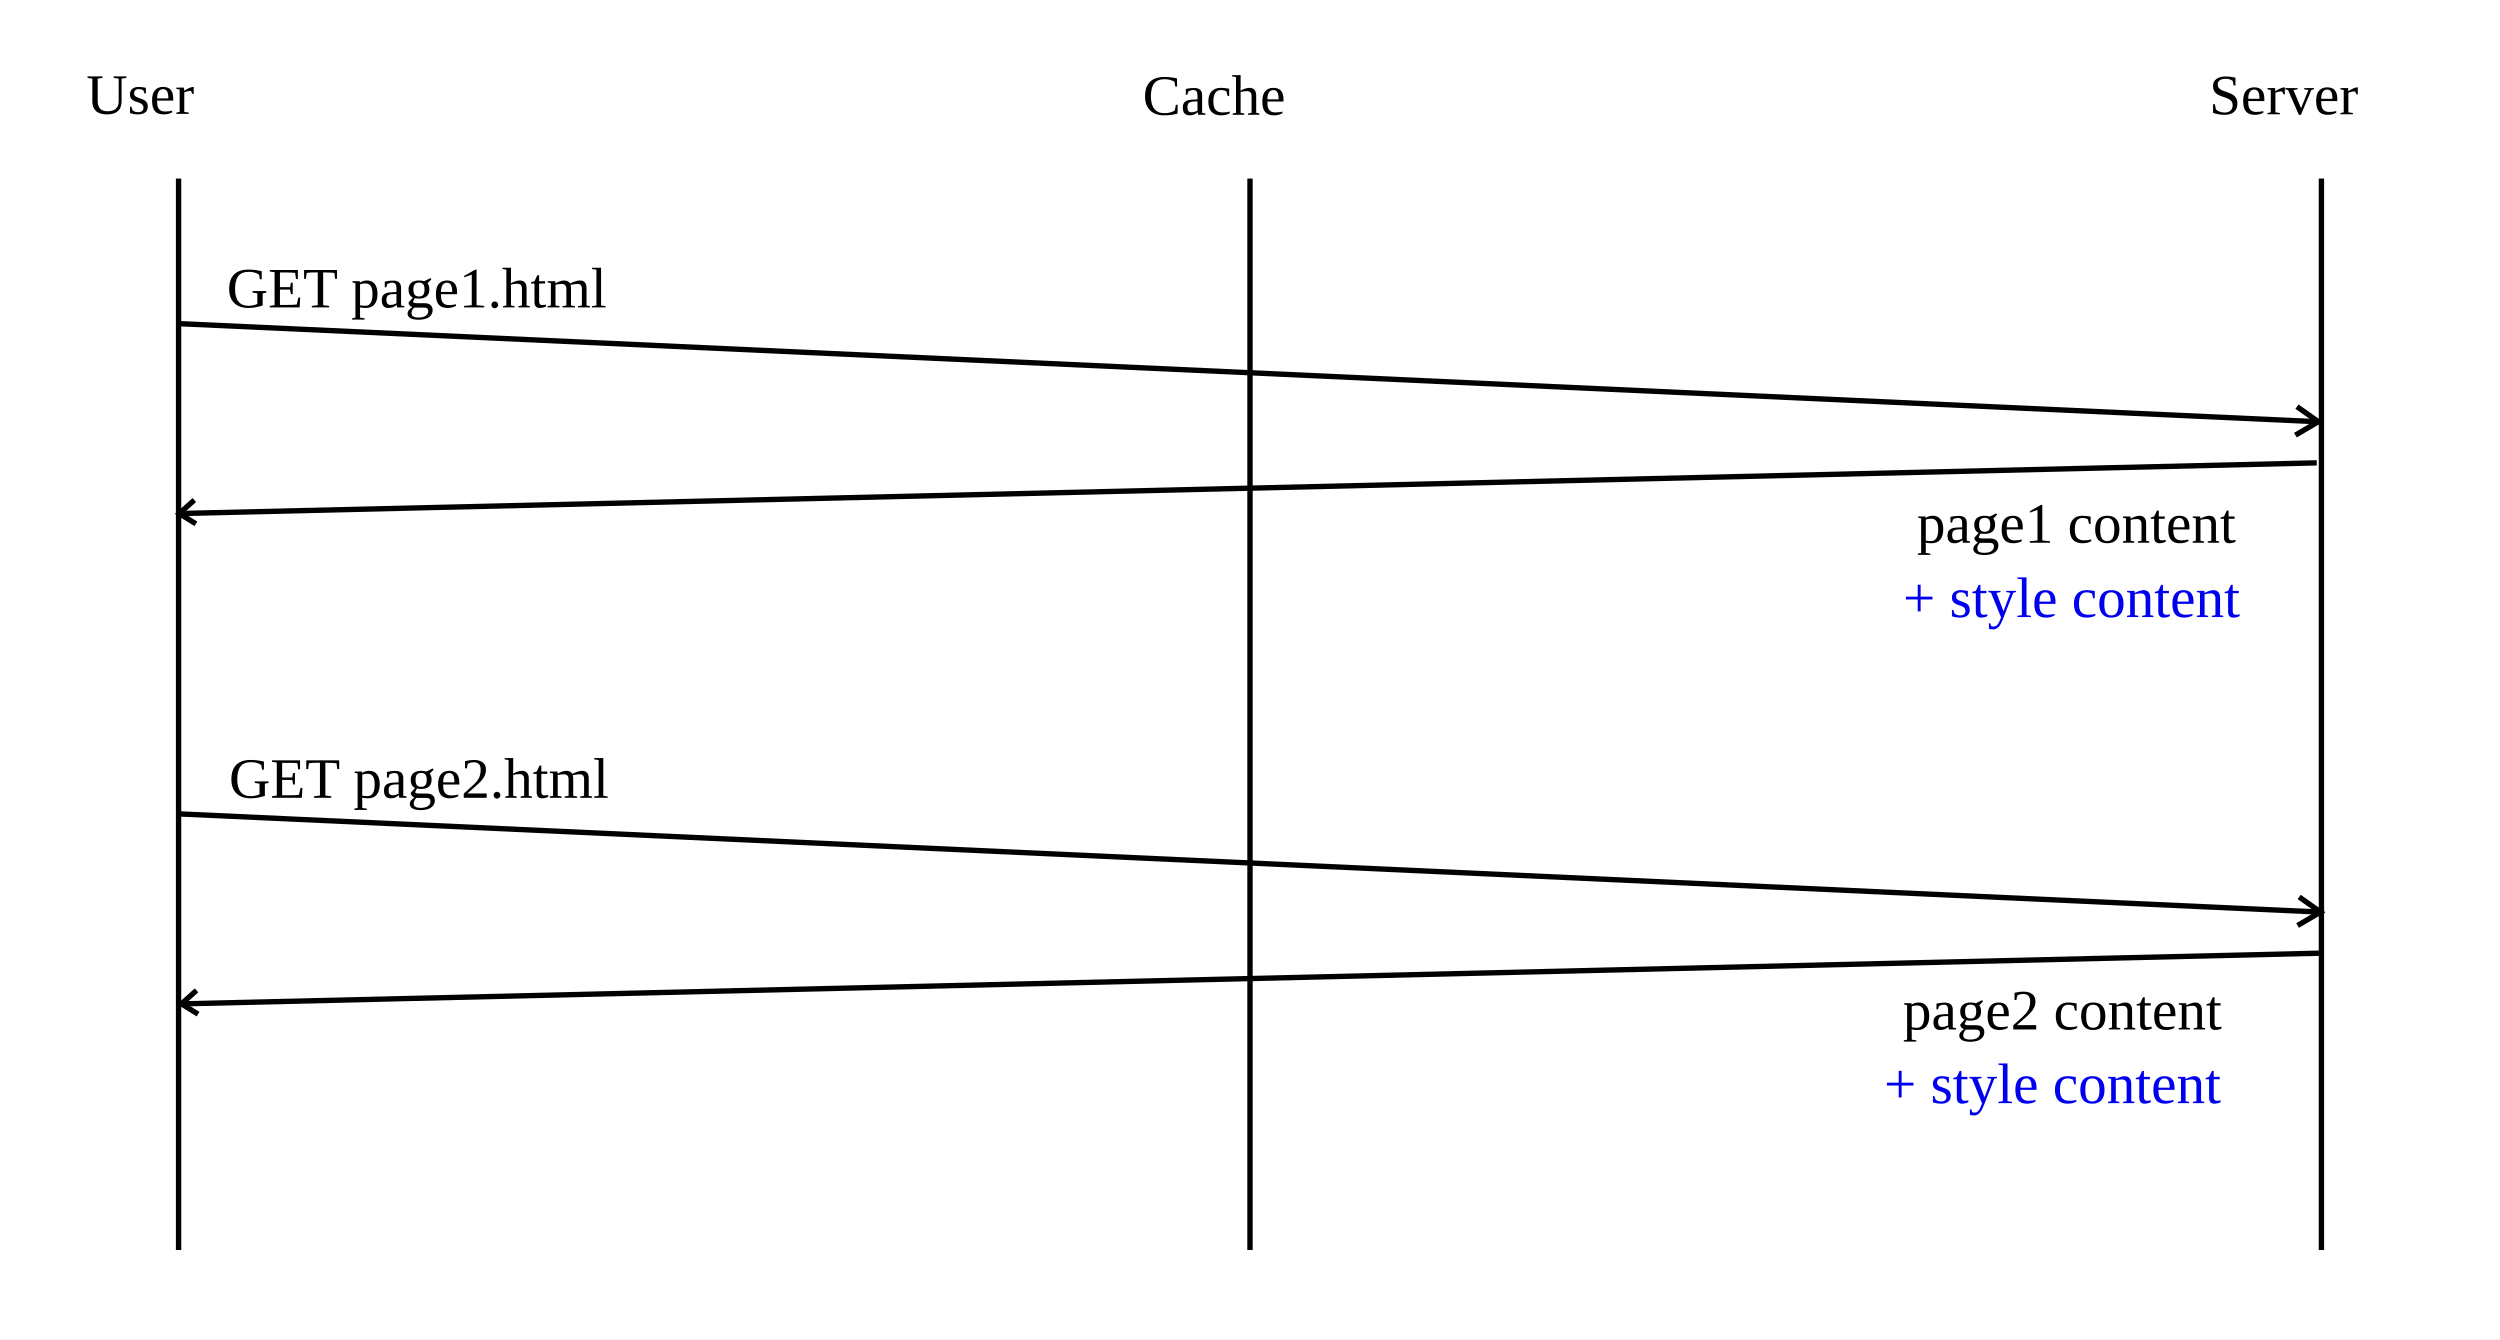
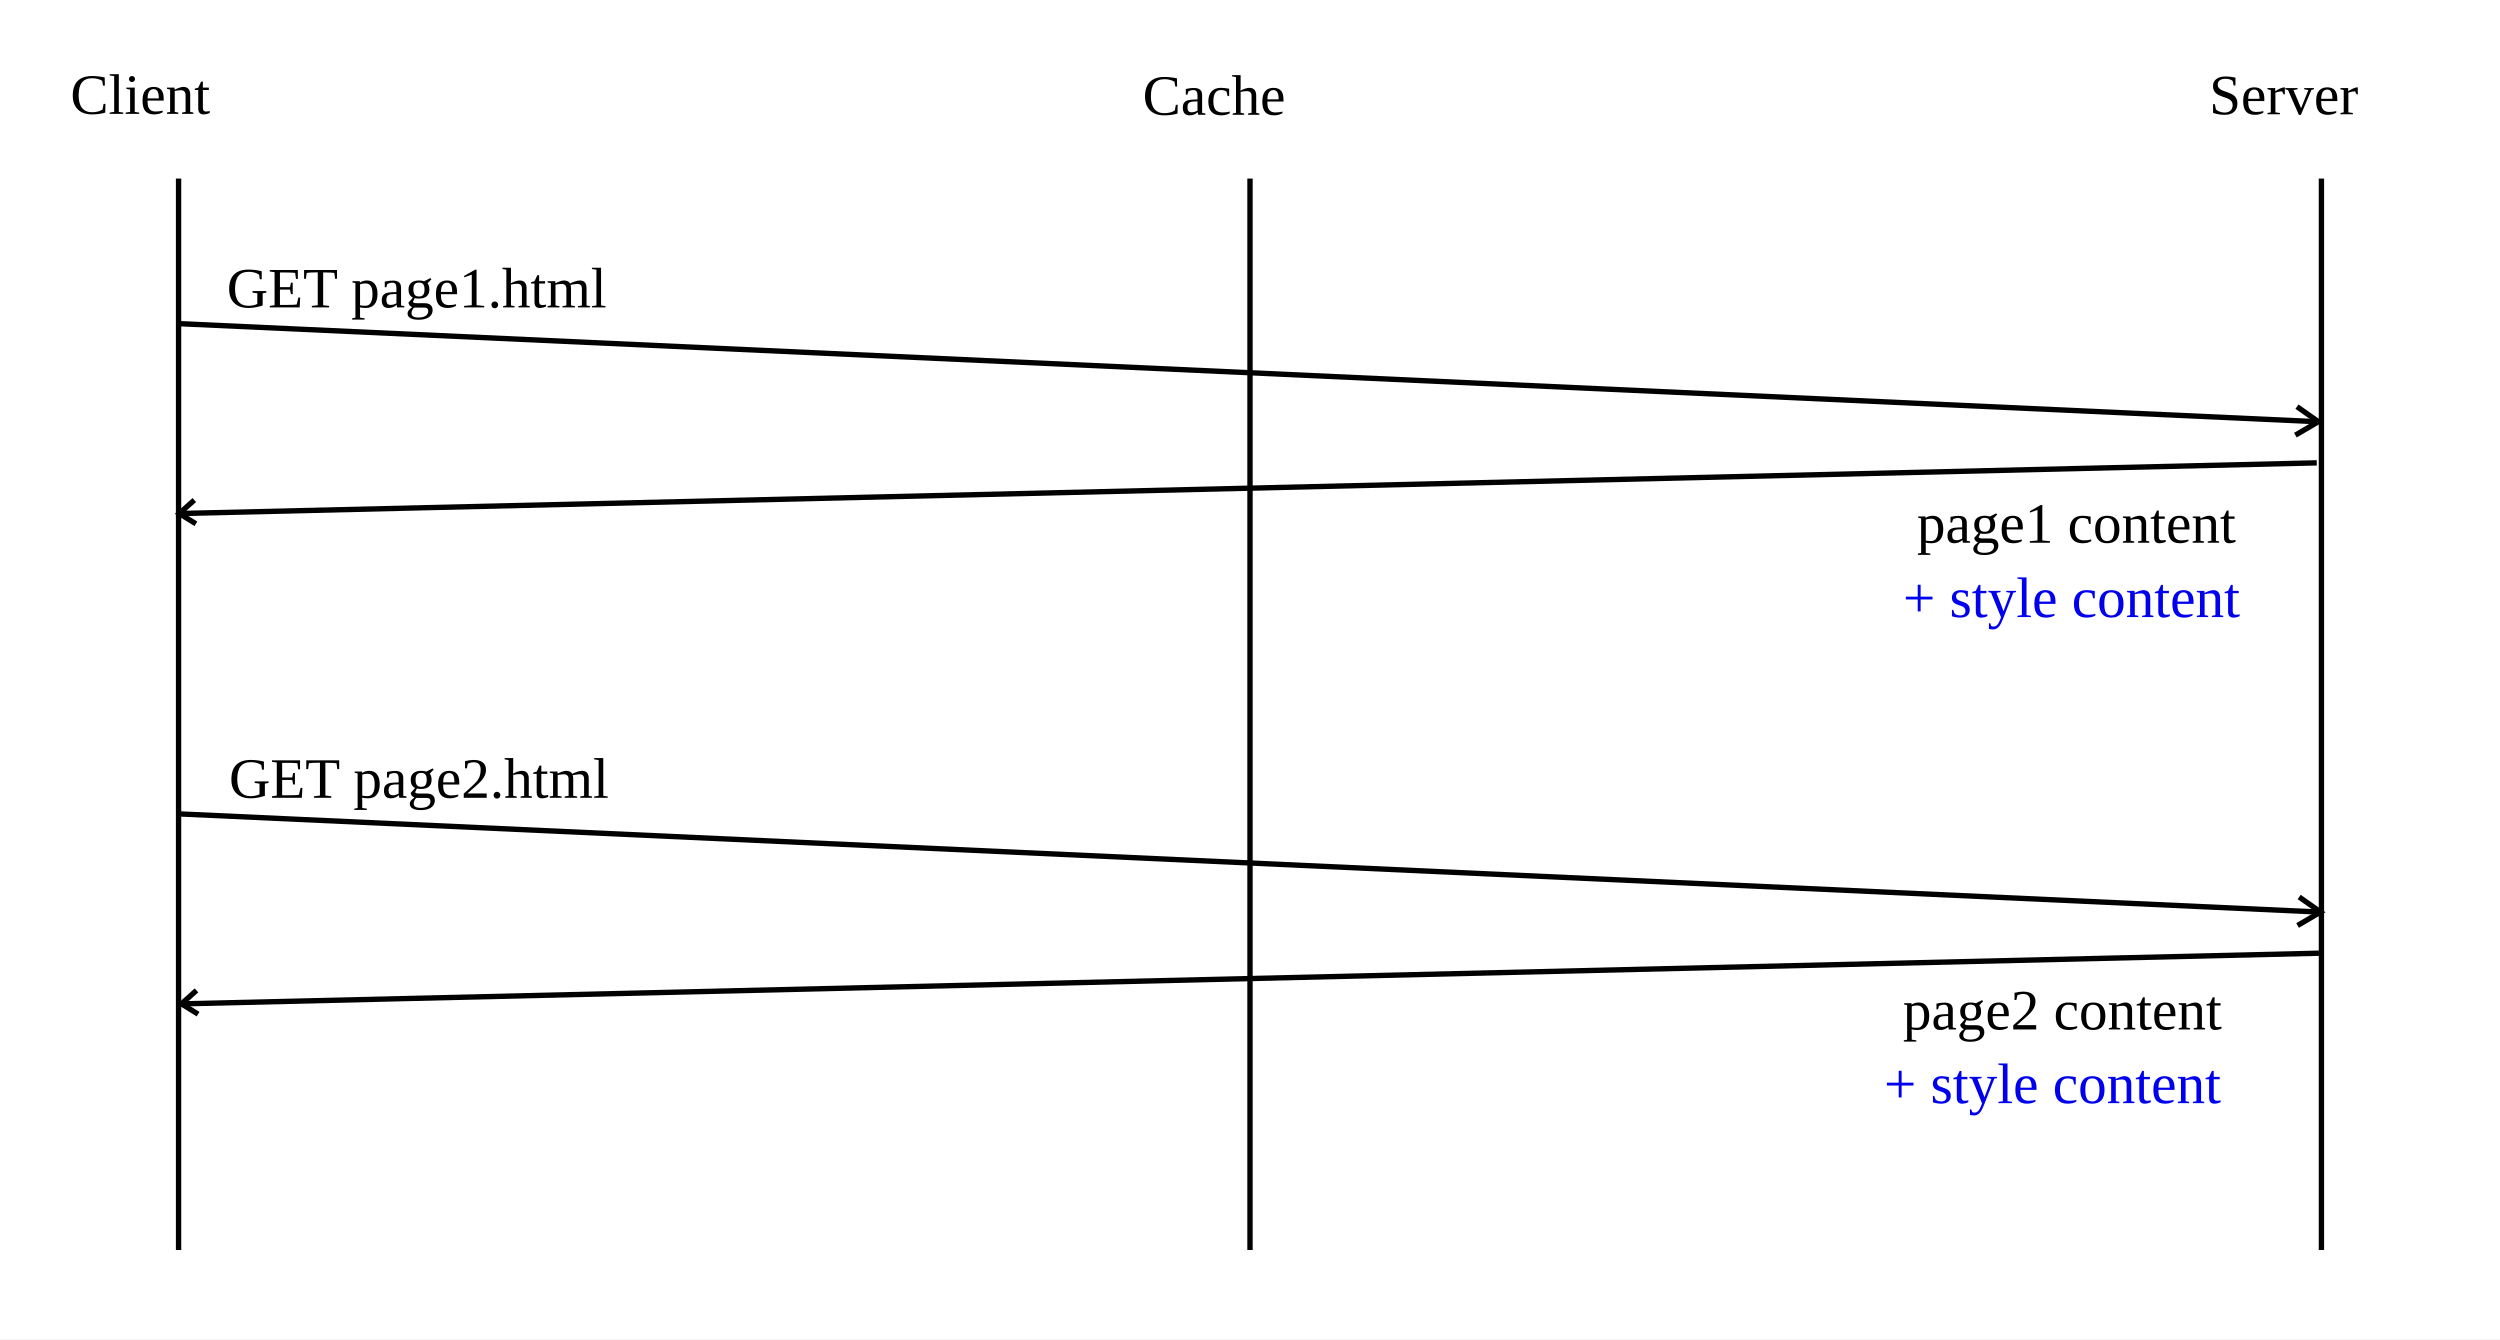
<svg xmlns="http://www.w3.org/2000/svg" width="700" height="375" viewBox="0 0 700 375" version="1.1" id="svg1">
  <defs id="defs1" />
  <g id="layer1" transform="translate(-50,-50)">
    <rect style="fill:#ffffff;stroke-width:1.066" id="rect2" width="700" height="375" x="50" y="50" ry="5.995058e-14" />
    <path style="fill:none;stroke:#000000;stroke-width:1.5;stroke-dasharray:none;stroke-dashoffset:0" d="M 100,100 V 400" id="path1" />
    <path style="fill:none;stroke:#000000;stroke-width:1.5;stroke-dasharray:none;stroke-dashoffset:0" d="M 700,100 V 400" id="path1-1" />
    <path style="fill:none;stroke:#000000;stroke-width:1.5;stroke-dasharray:none;stroke-dashoffset:0" d="M 400,100 V 400" id="path1-5" />
    <text xml:space="preserve" style="font-size:16px;text-align:center;writing-mode:lr-tb;direction:ltr;text-anchor:middle;fill:#000000;fill-opacity:1;stroke:none;stroke-width:1;stroke-dasharray:none;stroke-dashoffset:0" x="99.273" y="81.879" id="text1-6">
-       <tspan x="99.273" y="81.879" id="tspan3-3">User</tspan>
+       <tspan x="99.273" y="81.879" id="tspan3-3">Client</tspan>
    </text>
    <text xml:space="preserve" style="font-size:16px;text-align:center;writing-mode:lr-tb;direction:ltr;text-anchor:middle;fill:#000000;fill-opacity:1;stroke:none;stroke-width:1;stroke-dasharray:none;stroke-dashoffset:0" x="399.941" y="82.141" id="text4">
      <tspan id="tspan4" x="399.941" y="82.141">Cache</tspan>
    </text>
    <text xml:space="preserve" style="font-size:16px;text-align:center;writing-mode:lr-tb;direction:ltr;text-anchor:middle;fill:#000000;fill-opacity:1;stroke:none;stroke-width:1;stroke-dasharray:none;stroke-dashoffset:0" x="699.445" y="82" id="text5">
      <tspan id="tspan5" x="699.445" y="82">Server</tspan>
    </text>
    <path style="fill:none;fill-opacity:1;stroke:#000000;stroke-width:1.5;stroke-dasharray:none;stroke-dashoffset:0;stroke-opacity:1" d="M 99.307,140.587 698.693,168.073" id="path5" />
    <path style="fill:none;fill-opacity:1;stroke:#000000;stroke-width:1.5;stroke-dasharray:none;stroke-dashoffset:0;stroke-opacity:1" d="m 692.708,171.842 6.428,-3.768 -5.985,-4.212" id="path6" />
    <path style="fill:none;fill-opacity:1;stroke:#000000;stroke-width:1.5;stroke-dasharray:none;stroke-dashoffset:0;stroke-opacity:1" d="M 698.693,179.6 100.193,193.787" id="path7" />
    <path style="fill:none;fill-opacity:1;stroke:#000000;stroke-width:1.5;stroke-dasharray:none;stroke-dashoffset:0;stroke-opacity:1" d="m 104.848,196.668 -4.655,-2.882 4.212,-3.768" id="path8" />
    <text xml:space="preserve" style="font-size:16px;text-align:start;writing-mode:lr-tb;direction:ltr;text-anchor:start;fill:#000000;fill-opacity:1;stroke:none;stroke-width:1;stroke-dasharray:none;stroke-dashoffset:0;stroke-opacity:1" x="113.517" y="136.08" id="text8">
      <tspan id="tspan8" x="113.517" y="136.08">GET page1.html</tspan>
    </text>
    <text xml:space="preserve" style="font-size:16px;text-align:end;writing-mode:lr-tb;direction:ltr;text-anchor:end;fill:#000000;fill-opacity:1;stroke:none;stroke-width:1;stroke-dasharray:none;stroke-dashoffset:0;stroke-opacity:1" x="696.033" y="201.958" id="text8-2">
      <tspan x="696.033" y="201.958" id="tspan1">page1 content</tspan>
    </text>
    <text xml:space="preserve" style="font-size:16px;text-align:end;writing-mode:lr-tb;direction:ltr;text-anchor:end;fill:#000000;fill-opacity:1;stroke:none;stroke-width:1;stroke-dasharray:none;stroke-dashoffset:0;stroke-opacity:1" x="692.1" y="338.245" id="text8-2-4">
      <tspan x="692.1" y="338.245" id="tspan2">page2 content</tspan>
    </text>
    <text xml:space="preserve" style="font-size:16px;text-align:end;writing-mode:lr-tb;direction:ltr;text-anchor:end;fill:#0000ee;fill-opacity:1;stroke:none;stroke-width:1;stroke-dasharray:none;stroke-dashoffset:0;stroke-opacity:1" x="691.867" y="358.875" id="text8-2-4-8">
      <tspan x="691.867" y="358.875" id="tspan2-5">+ style content</tspan>
    </text>
    <text xml:space="preserve" style="font-size:16px;text-align:end;writing-mode:lr-tb;direction:ltr;text-anchor:end;fill:#0000ee;fill-opacity:1;stroke:none;stroke-width:1;stroke-dasharray:none;stroke-dashoffset:0;stroke-opacity:1" x="697.186" y="222.782" id="text8-2-4-8-7">
      <tspan x="697.186" y="222.782" id="tspan2-5-5">+ style content</tspan>
    </text>
    <path style="fill:none;fill-opacity:1;stroke:#000000;stroke-width:1.5;stroke-dasharray:none;stroke-dashoffset:0;stroke-opacity:1" d="M 99.922,277.882 699.308,305.369" id="path5-5" />
    <path style="fill:none;fill-opacity:1;stroke:#000000;stroke-width:1.5;stroke-dasharray:none;stroke-dashoffset:0;stroke-opacity:1" d="m 693.323,309.137 6.428,-3.768 -5.985,-4.212" id="path6-6" />
    <path style="fill:none;fill-opacity:1;stroke:#000000;stroke-width:1.5;stroke-dasharray:none;stroke-dashoffset:0;stroke-opacity:1" d="M 699.308,316.896 100.808,331.082" id="path7-2" />
    <path style="fill:none;fill-opacity:1;stroke:#000000;stroke-width:1.5;stroke-dasharray:none;stroke-dashoffset:0;stroke-opacity:1" d="m 105.463,333.964 -4.655,-2.882 4.212,-3.768" id="path8-8" />
    <text xml:space="preserve" style="font-size:16px;text-align:start;writing-mode:lr-tb;direction:ltr;text-anchor:start;fill:#000000;fill-opacity:1;stroke:none;stroke-width:1;stroke-dasharray:none;stroke-dashoffset:0;stroke-opacity:1" x="114.132" y="273.375" id="text8-5">
      <tspan id="tspan8-9" x="114.132" y="273.375">GET page2.html</tspan>
    </text>
  </g>
</svg>
